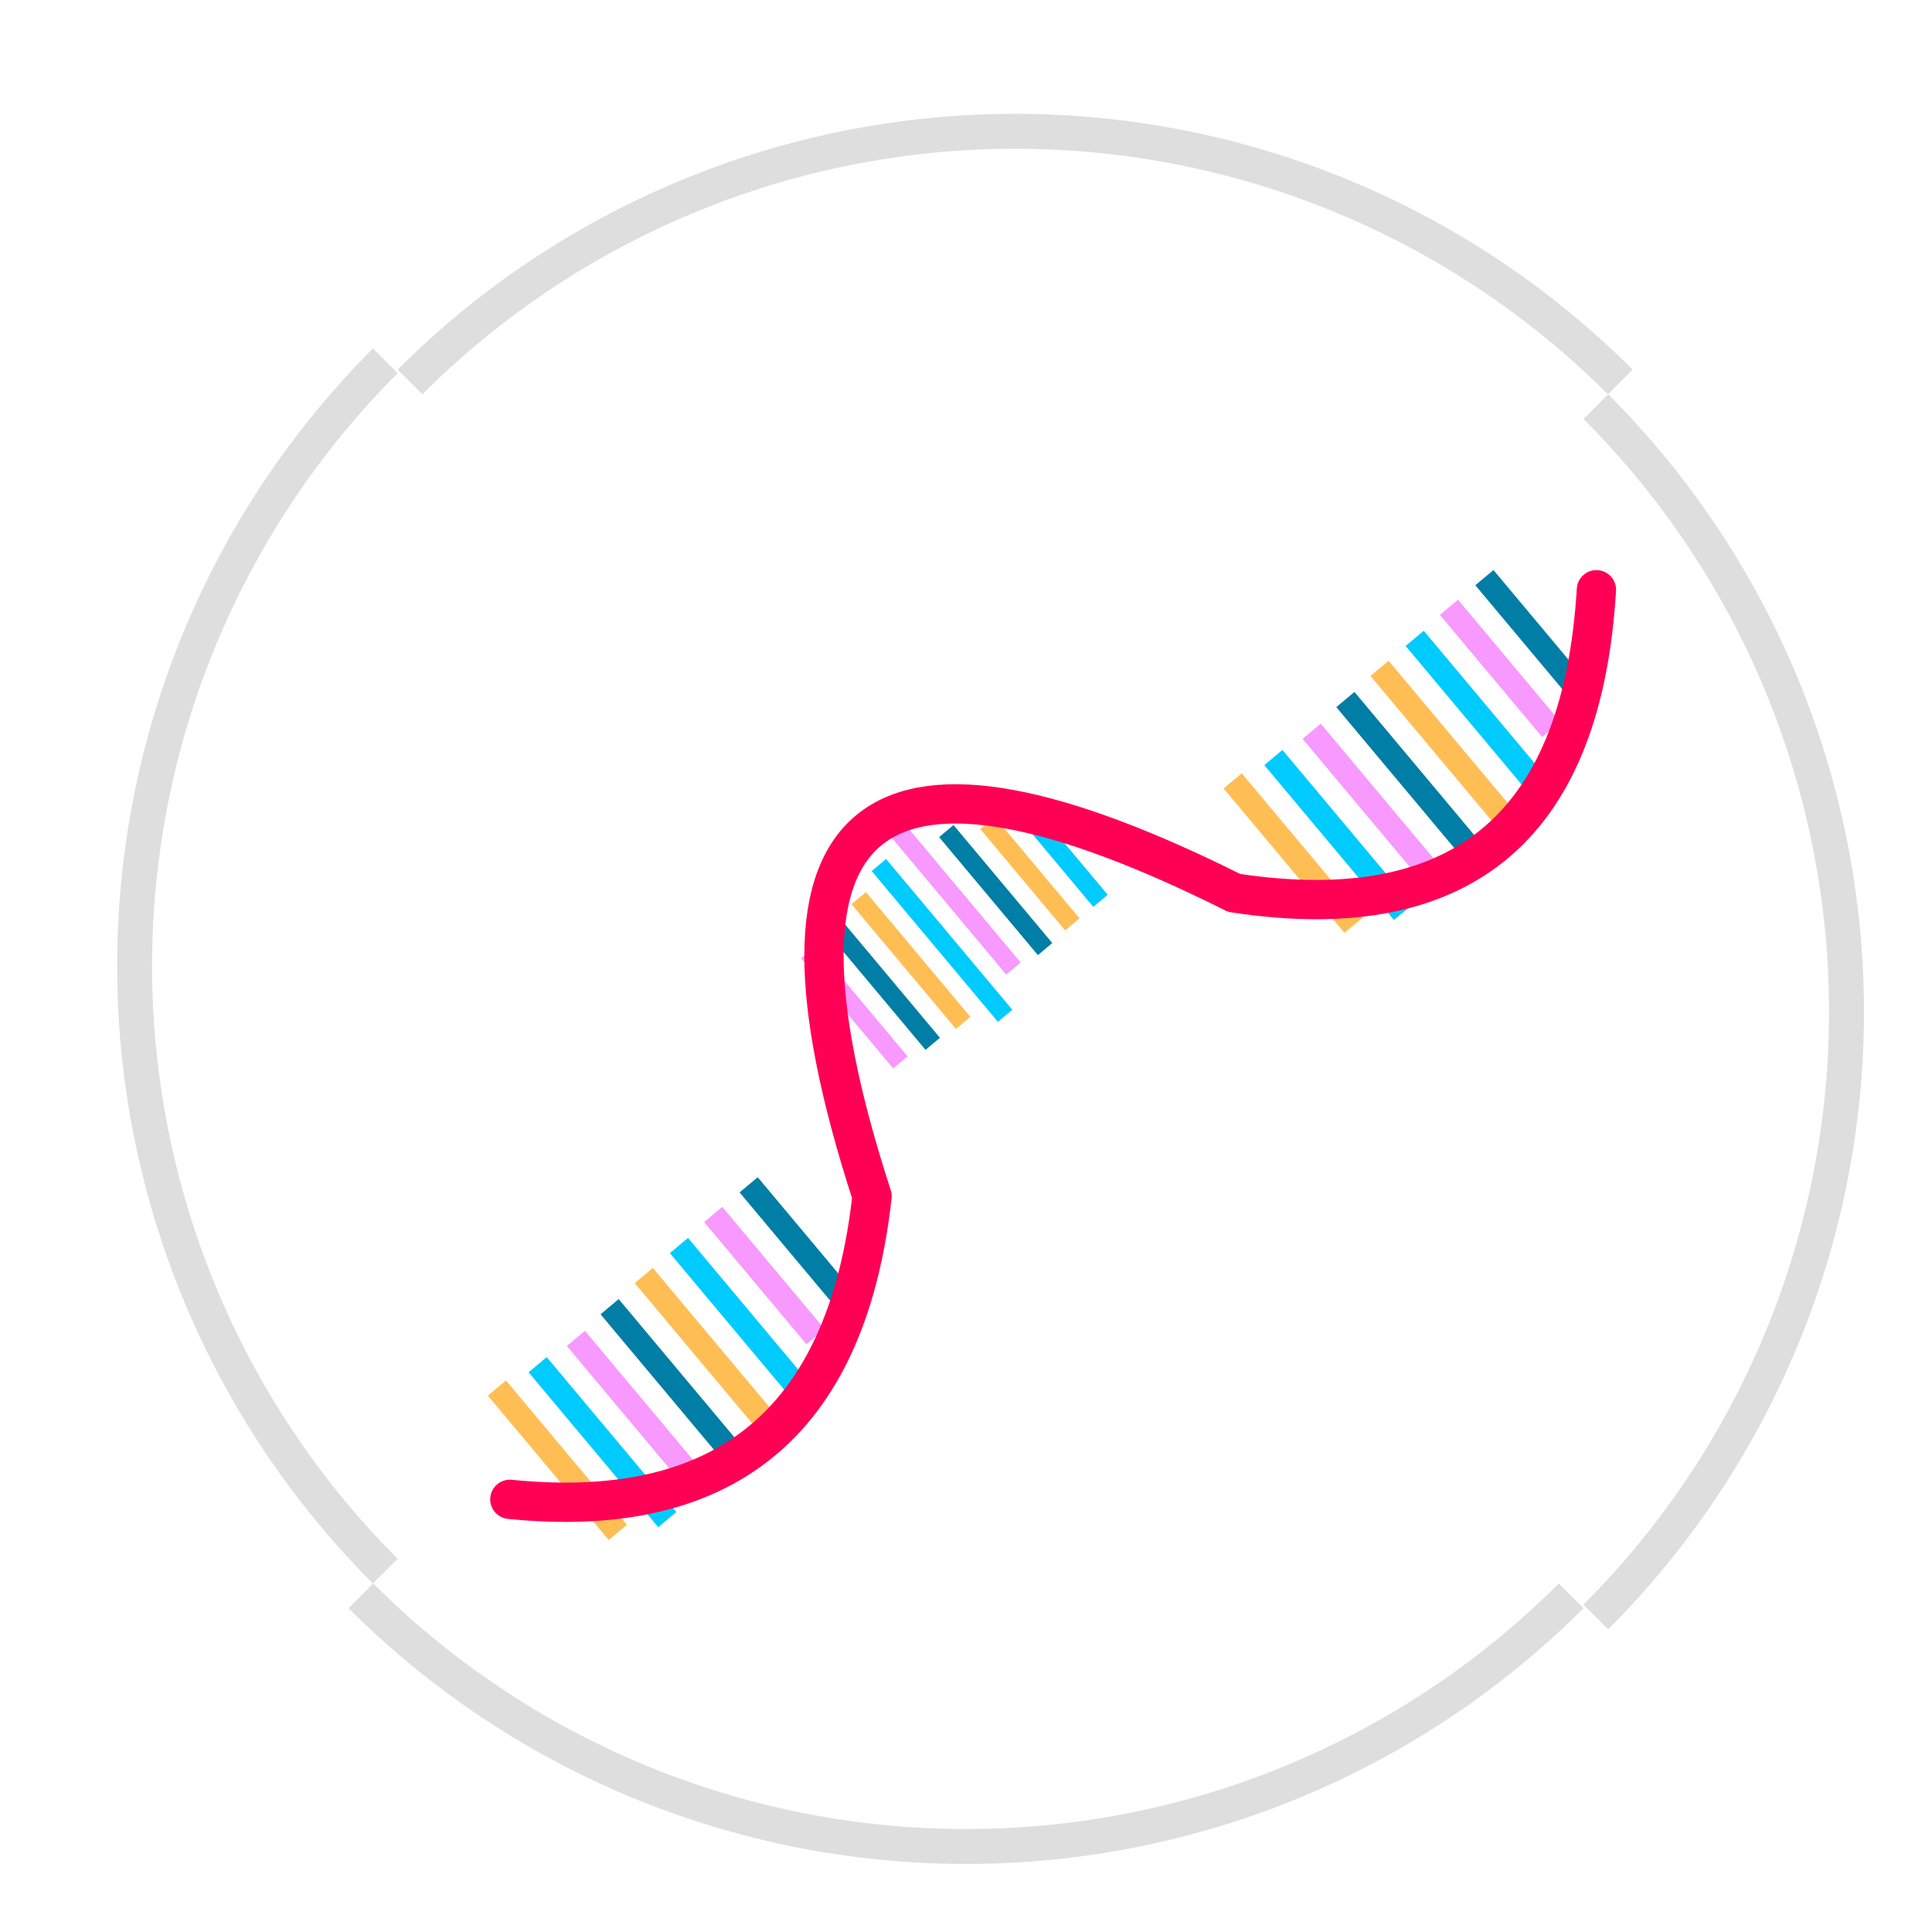
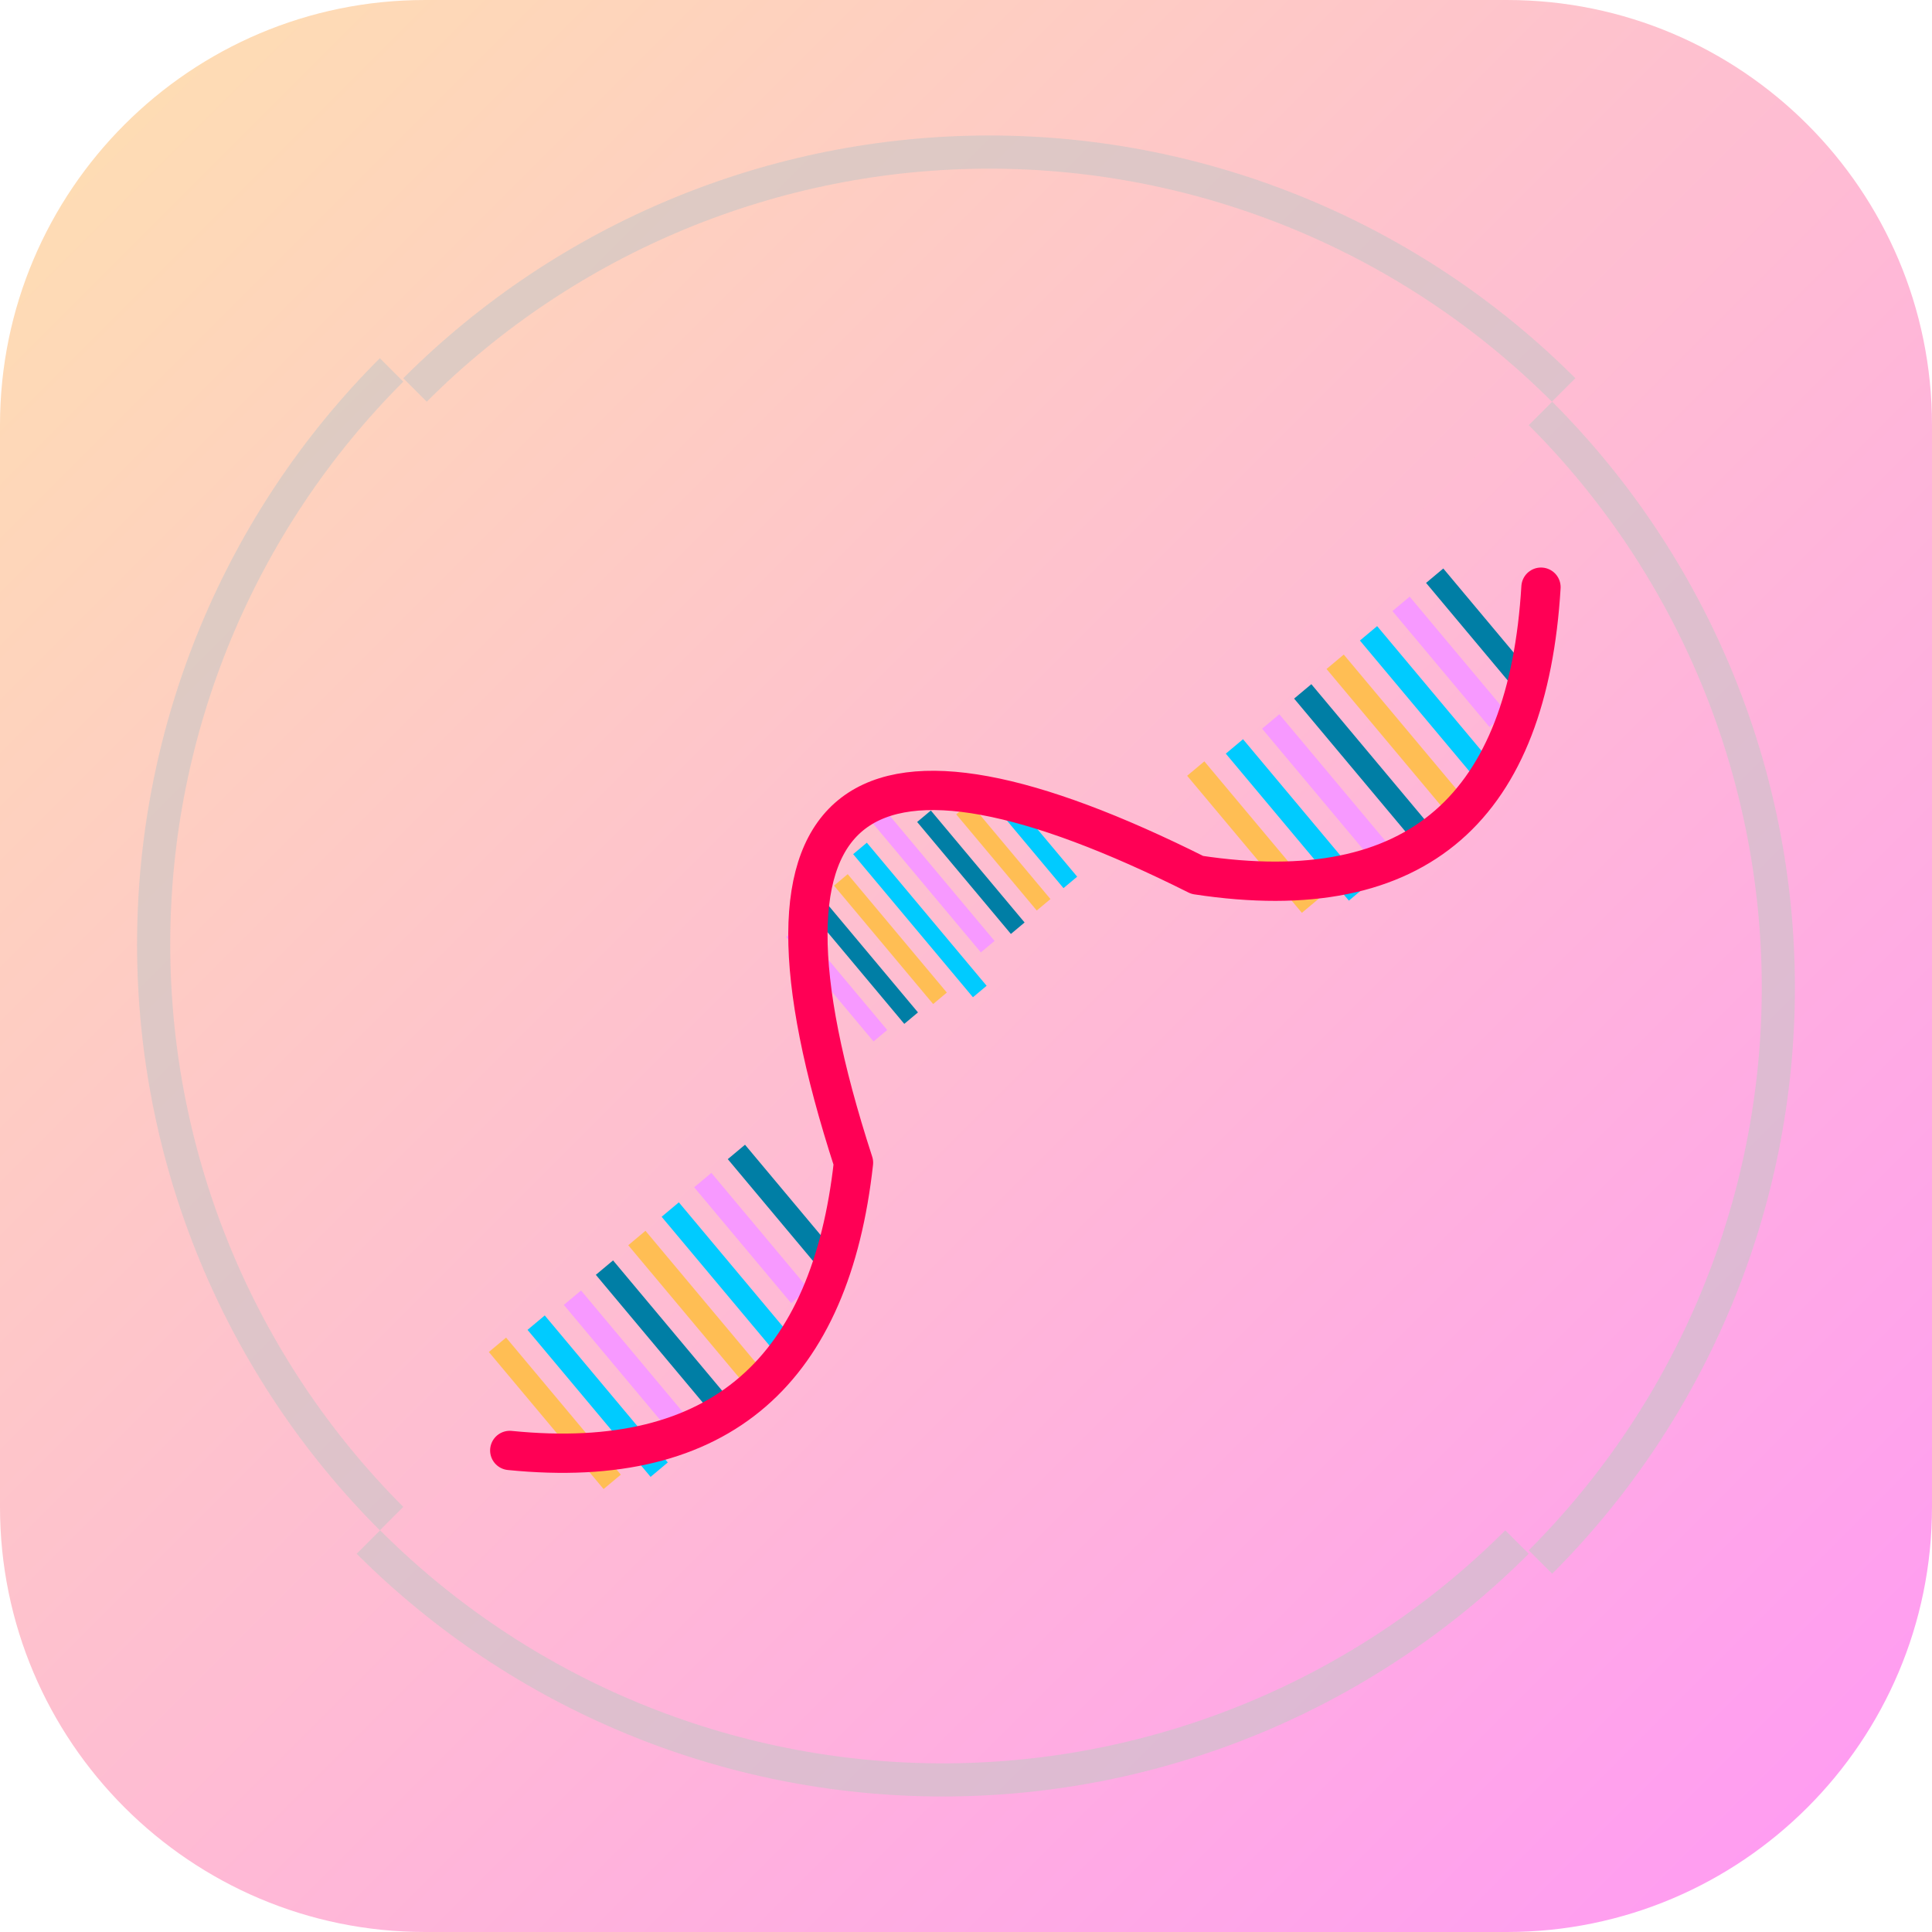
<svg xmlns="http://www.w3.org/2000/svg" width="100%" height="100%" viewBox="0 0 1024 1024" version="1.1" xml:space="preserve" style="fill-rule:evenodd;clip-rule:evenodd;stroke-linecap:round;stroke-linejoin:round;stroke-miterlimit:1.5;">
-   <g transform="matrix(1,0,0,1,-1087.49,-5384.56)">
-     <g id="Artboard1" transform="matrix(1,0,0,1,23.2395,5384.56)">
-       <rect x="1064.25" y="0" width="1024" height="1024" style="fill:none;" />
-       <g id="RNa" transform="matrix(1.19565,1.42827,-1.42827,1.19565,2098.28,-1048.24)">
-         <g>
-           <g>
-             <g transform="matrix(0.549906,0,0,1,236.115,0)">
-               <rect x="429.577" y="565.17" width="82.423" height="6.734" style="fill:rgb(0,126,165);" />
+   <g transform="matrix(1,0,0,1,-1096,0)">
+     <g id="icon" transform="matrix(1,0,0,1,1096,0)">
+       <rect x="0" y="0" width="1024" height="1024" style="fill:none;" />
+       <clipPath id="_clip1">
+         <rect x="0" y="0" width="1024" height="1024" />
+       </clipPath>
+       <g clip-path="url(#_clip1)">
+         <g id="backing" transform="matrix(0.596505,0,0,0.596505,-185.535,-432.754)">
+           <path d="M2027.7,1103.15C2027.7,894.71 1858.48,725.484 1650.04,725.484L688.704,725.484C480.264,725.484 311.037,894.71 311.037,1103.15L311.037,2064.48C311.037,2272.92 480.264,2442.15 688.704,2442.15L1650.04,2442.15C1858.48,2442.15 2027.7,2272.92 2027.7,2064.48L2027.7,1103.15Z" style="fill:url(#_Linear2);" />
+         </g>
+         <g transform="matrix(0.949065,0,0,0.949065,-996.323,14.5639)">
+           <g id="RNa" transform="matrix(1.19565,1.42827,-1.42827,1.19565,2098.28,-1048.24)">
+             <g>
+               <g>
+                 <g transform="matrix(0.549906,0,0,1,236.115,0)">
+                   <rect x="429.577" y="565.17" width="82.423" height="6.734" style="fill:rgb(0,126,165);" />
+                 </g>
+                 <g transform="matrix(0.697323,0,0,1,173.304,26.2988)">
+                   <rect x="429.577" y="565.17" width="82.423" height="6.734" style="fill:rgb(0,203,255);" />
+                 </g>
+                 <g transform="matrix(0.549906,0,0,1,236.115,13.1494)">
+                   <rect x="429.577" y="565.17" width="82.423" height="6.734" style="fill:rgb(247,153,255);" />
+                 </g>
+                 <g transform="matrix(0.740405,0,0,1,154.917,39.4481)">
+                   <rect x="429.577" y="565.17" width="82.423" height="6.734" style="fill:rgb(255,190,84);" />
+                 </g>
+               </g>
+               <g transform="matrix(1,0,0,1,-1.91161,56.1726)">
+                 <g transform="matrix(0.668189,0,0,1,188.415,-3.57506)">
+                   <rect x="429.577" y="565.17" width="82.423" height="6.734" style="fill:rgb(0,126,165);" />
+                 </g>
+                 <g transform="matrix(0.697323,0,0,1,175.41,22.7237)">
+                   <rect x="429.577" y="565.17" width="82.423" height="6.734" style="fill:rgb(0,203,255);" />
+                 </g>
+                 <g transform="matrix(0.677004,0,0,1,185.387,9.57431)">
+                   <rect x="429.577" y="565.17" width="82.423" height="6.734" style="fill:rgb(247,153,255);" />
+                 </g>
+                 <g transform="matrix(0.650169,0,0,1,193.313,35.8731)">
+                   <rect x="429.577" y="565.17" width="82.423" height="6.734" style="fill:rgb(255,190,84);" />
+                 </g>
+               </g>
            </g>
-             <g transform="matrix(0.697323,0,0,1,173.304,26.2988)">
-               <rect x="429.577" y="565.17" width="82.423" height="6.734" style="fill:rgb(0,203,255);" />
+             <g transform="matrix(1,0,0,1,-1.91161,271.432)">
+               <g>
+                 <g transform="matrix(0.549906,0,0,1,236.115,0)">
+                   <rect x="429.577" y="565.17" width="82.423" height="6.734" style="fill:rgb(0,126,165);" />
+                 </g>
+                 <g transform="matrix(0.697323,0,0,1,173.304,26.2988)">
+                   <rect x="429.577" y="565.17" width="82.423" height="6.734" style="fill:rgb(0,203,255);" />
+                 </g>
+                 <g transform="matrix(0.549906,0,0,1,236.115,13.1494)">
+                   <rect x="429.577" y="565.17" width="82.423" height="6.734" style="fill:rgb(247,153,255);" />
+                 </g>
+                 <g transform="matrix(0.740405,0,0,1,154.917,39.4481)">
+                   <rect x="429.577" y="565.17" width="82.423" height="6.734" style="fill:rgb(255,190,84);" />
+                 </g>
+               </g>
+               <g transform="matrix(1,0,0,1,-1.91161,56.1726)">
+                 <g transform="matrix(0.668189,0,0,1,188.415,-3.57506)">
+                   <rect x="429.577" y="565.17" width="82.423" height="6.734" style="fill:rgb(0,126,165);" />
+                 </g>
+                 <g transform="matrix(0.697323,0,0,1,175.41,22.7237)">
+                   <rect x="429.577" y="565.17" width="82.423" height="6.734" style="fill:rgb(0,203,255);" />
+                 </g>
+                 <g transform="matrix(0.677004,0,0,1,185.387,9.57431)">
+                   <rect x="429.577" y="565.17" width="82.423" height="6.734" style="fill:rgb(247,153,255);" />
+                 </g>
+                 <g transform="matrix(0.650169,0,0,1,193.313,35.8731)">
+                   <rect x="429.577" y="565.17" width="82.423" height="6.734" style="fill:rgb(255,190,84);" />
+                 </g>
+               </g>
            </g>
-             <g transform="matrix(0.549906,0,0,1,236.115,13.1494)">
-               <rect x="429.577" y="565.17" width="82.423" height="6.734" style="fill:rgb(247,153,255);" />
+             <g transform="matrix(0.795025,0,0,0.795025,97.2101,259.324)">
+               <g>
+                 <g transform="matrix(0.573882,0,0,1,178.514,0)">
+                   <rect x="429.577" y="565.17" width="82.423" height="6.734" style="fill:rgb(0,203,255);" />
+                 </g>
+                 <g transform="matrix(0.668189,0,0,1,130.745,26.2988)">
+                   <rect x="429.577" y="565.17" width="82.423" height="6.734" style="fill:rgb(0,126,165);" />
+                 </g>
+                 <g transform="matrix(0.573882,0,0,1,178.514,13.1494)">
+                   <rect x="429.577" y="565.17" width="82.423" height="6.734" style="fill:rgb(255,190,84);" />
+                 </g>
+                 <g transform="matrix(0.818168,0,0,1,52.017,39.4481)">
+                   <rect x="429.577" y="565.17" width="82.423" height="6.734" style="fill:rgb(247,153,255);" />
+                 </g>
+               </g>
+               <g transform="matrix(1,0,0,1,-1.91161,56.1726)">
+                 <g transform="matrix(0.853841,0,0,1,46.7194,-3.57506)">
+                   <rect x="429.577" y="565.17" width="82.423" height="6.734" style="fill:rgb(0,203,255);" />
+                 </g>
+                 <g transform="matrix(0.668189,0,0,1,132.851,22.7237)">
+                   <rect x="429.577" y="565.17" width="82.423" height="6.734" style="fill:rgb(0,126,165);" />
+                 </g>
+                 <g transform="matrix(0.706522,0,0,1,114.473,9.57431)">
+                   <rect x="429.577" y="565.17" width="82.423" height="6.734" style="fill:rgb(255,190,84);" />
+                 </g>
+                 <g transform="matrix(0.623005,0,0,1,153.632,35.8731)">
+                   <rect x="429.577" y="565.17" width="82.423" height="6.734" style="fill:rgb(247,153,255);" />
+                 </g>
+               </g>
            </g>
-             <g transform="matrix(0.740405,0,0,1,154.917,39.4481)">
-               <rect x="429.577" y="565.17" width="82.423" height="6.734" style="fill:rgb(255,190,84);" />
-             </g>
+             <path d="M495.442,546.306C542.845,591.108 546.233,635.91 495.442,680.712M495.442,680.712C392.326,725.514 384.178,770.316 495.442,815.118M495.442,815.118C538.323,859.92 541.326,904.722 495.442,949.524" style="fill:none;stroke:rgb(255,0,85);stroke-width:11.78px;" />
          </g>
-           <g transform="matrix(1,0,0,1,-1.91161,56.1726)">
-             <g transform="matrix(0.668189,0,0,1,188.415,-3.57506)">
-               <rect x="429.577" y="565.17" width="82.423" height="6.734" style="fill:rgb(0,126,165);" />
-             </g>
-             <g transform="matrix(0.697323,0,0,1,175.41,22.7237)">
-               <rect x="429.577" y="565.17" width="82.423" height="6.734" style="fill:rgb(0,203,255);" />
-             </g>
-             <g transform="matrix(0.677004,0,0,1,185.387,9.57431)">
-               <rect x="429.577" y="565.17" width="82.423" height="6.734" style="fill:rgb(247,153,255);" />
-             </g>
-             <g transform="matrix(0.650169,0,0,1,193.313,35.8731)">
-               <rect x="429.577" y="565.17" width="82.423" height="6.734" style="fill:rgb(255,190,84);" />
-             </g>
+           <g transform="matrix(1,0,0,1,1075.46,10.4908)">
+             <path d="M841.168,853.056C927.968,766.255 976.732,648.529 976.732,525.774C976.732,403.02 927.968,285.294 841.168,198.493L828.076,211.584C911.405,294.913 958.218,407.93 958.218,525.774C958.218,643.618 911.405,756.636 828.076,839.964L841.168,853.056Z" style="fill:rgb(199,199,199);fill-opacity:0.58;" />
+           </g>
+           <g transform="matrix(6.12323e-17,-1,1,6.12323e-17,1076.52,1037.06)">
+             <path d="M841.168,853.056C927.968,766.255 976.732,648.529 976.732,525.774C976.732,403.02 927.968,285.294 841.168,198.493L828.076,211.584C911.405,294.913 958.218,407.93 958.218,525.774C958.218,643.618 911.405,756.636 828.076,839.964L841.168,853.056Z" style="fill:rgb(199,199,199);fill-opacity:0.58;" />
+           </g>
+           <g transform="matrix(-1,-1.22465e-16,1.22465e-16,-1,2103.08,1037.77)">
+             <path d="M841.168,853.056C927.968,766.255 976.732,648.529 976.732,525.774C976.732,403.02 927.968,285.294 841.168,198.493L828.076,211.584C911.405,294.913 958.218,407.93 958.218,525.774C958.218,643.618 911.405,756.636 828.076,839.964L841.168,853.056Z" style="fill:rgb(199,199,199);fill-opacity:0.58;" />
+           </g>
+           <g transform="matrix(-1.83697e-16,1,-1,-1.83697e-16,2102.03,11.2048)">
+             <path d="M841.168,853.056C927.968,766.255 976.732,648.529 976.732,525.774C976.732,403.02 927.968,285.294 841.168,198.493L828.076,211.584C911.405,294.913 958.218,407.93 958.218,525.774C958.218,643.618 911.405,756.636 828.076,839.964L841.168,853.056Z" style="fill:rgb(199,199,199);fill-opacity:0.58;" />
          </g>
        </g>
-         <g transform="matrix(1,0,0,1,-1.91161,271.432)">
-           <g>
-             <g transform="matrix(0.549906,0,0,1,236.115,0)">
-               <rect x="429.577" y="565.17" width="82.423" height="6.734" style="fill:rgb(0,126,165);" />
-             </g>
-             <g transform="matrix(0.697323,0,0,1,173.304,26.2988)">
-               <rect x="429.577" y="565.17" width="82.423" height="6.734" style="fill:rgb(0,203,255);" />
-             </g>
-             <g transform="matrix(0.549906,0,0,1,236.115,13.1494)">
-               <rect x="429.577" y="565.17" width="82.423" height="6.734" style="fill:rgb(247,153,255);" />
-             </g>
-             <g transform="matrix(0.740405,0,0,1,154.917,39.4481)">
-               <rect x="429.577" y="565.17" width="82.423" height="6.734" style="fill:rgb(255,190,84);" />
-             </g>
-           </g>
-           <g transform="matrix(1,0,0,1,-1.91161,56.1726)">
-             <g transform="matrix(0.668189,0,0,1,188.415,-3.57506)">
-               <rect x="429.577" y="565.17" width="82.423" height="6.734" style="fill:rgb(0,126,165);" />
-             </g>
-             <g transform="matrix(0.697323,0,0,1,175.41,22.7237)">
-               <rect x="429.577" y="565.17" width="82.423" height="6.734" style="fill:rgb(0,203,255);" />
-             </g>
-             <g transform="matrix(0.677004,0,0,1,185.387,9.57431)">
-               <rect x="429.577" y="565.17" width="82.423" height="6.734" style="fill:rgb(247,153,255);" />
-             </g>
-             <g transform="matrix(0.650169,0,0,1,193.313,35.8731)">
-               <rect x="429.577" y="565.17" width="82.423" height="6.734" style="fill:rgb(255,190,84);" />
-             </g>
-           </g>
-         </g>
-         <g transform="matrix(0.795025,0,0,0.795025,97.2101,259.324)">
-           <g>
-             <g transform="matrix(0.573882,0,0,1,178.514,0)">
-               <rect x="429.577" y="565.17" width="82.423" height="6.734" style="fill:rgb(0,203,255);" />
-             </g>
-             <g transform="matrix(0.668189,0,0,1,130.745,26.2988)">
-               <rect x="429.577" y="565.17" width="82.423" height="6.734" style="fill:rgb(0,126,165);" />
-             </g>
-             <g transform="matrix(0.573882,0,0,1,178.514,13.1494)">
-               <rect x="429.577" y="565.17" width="82.423" height="6.734" style="fill:rgb(255,190,84);" />
-             </g>
-             <g transform="matrix(0.818168,0,0,1,52.017,39.4481)">
-               <rect x="429.577" y="565.17" width="82.423" height="6.734" style="fill:rgb(247,153,255);" />
-             </g>
-           </g>
-           <g transform="matrix(1,0,0,1,-1.91161,56.1726)">
-             <g transform="matrix(0.853841,0,0,1,46.7194,-3.57506)">
-               <rect x="429.577" y="565.17" width="82.423" height="6.734" style="fill:rgb(0,203,255);" />
-             </g>
-             <g transform="matrix(0.668189,0,0,1,132.851,22.7237)">
-               <rect x="429.577" y="565.17" width="82.423" height="6.734" style="fill:rgb(0,126,165);" />
-             </g>
-             <g transform="matrix(0.706522,0,0,1,114.473,9.57431)">
-               <rect x="429.577" y="565.17" width="82.423" height="6.734" style="fill:rgb(255,190,84);" />
-             </g>
-             <g transform="matrix(0.623005,0,0,1,153.632,35.8731)">
-               <rect x="429.577" y="565.17" width="82.423" height="6.734" style="fill:rgb(247,153,255);" />
-             </g>
-           </g>
-         </g>
-         <path d="M495.442,546.306C542.845,591.108 546.233,635.91 495.442,680.712M495.442,680.712C392.326,725.514 384.178,770.316 495.442,815.118M495.442,815.118C538.323,859.92 541.326,904.722 495.442,949.524" style="fill:none;stroke:rgb(255,0,85);stroke-width:11.18px;" />
-       </g>
-       <g transform="matrix(1,0,0,1,1075.46,10.4908)">
-         <path d="M841.168,853.056C927.968,766.255 976.732,648.529 976.732,525.774C976.732,403.02 927.968,285.294 841.168,198.493L828.076,211.584C911.405,294.913 958.218,407.93 958.218,525.774C958.218,643.618 911.405,756.636 828.076,839.964L841.168,853.056Z" style="fill:rgb(199,199,199);fill-opacity:0.58;" />
-       </g>
-       <g transform="matrix(6.12323e-17,-1,1,6.12323e-17,1076.52,1037.06)">
-         <path d="M841.168,853.056C927.968,766.255 976.732,648.529 976.732,525.774C976.732,403.02 927.968,285.294 841.168,198.493L828.076,211.584C911.405,294.913 958.218,407.93 958.218,525.774C958.218,643.618 911.405,756.636 828.076,839.964L841.168,853.056Z" style="fill:rgb(199,199,199);fill-opacity:0.58;" />
-       </g>
-       <g transform="matrix(-1,-1.22465e-16,1.22465e-16,-1,2103.08,1037.77)">
-         <path d="M841.168,853.056C927.968,766.255 976.732,648.529 976.732,525.774C976.732,403.02 927.968,285.294 841.168,198.493L828.076,211.584C911.405,294.913 958.218,407.93 958.218,525.774C958.218,643.618 911.405,756.636 828.076,839.964L841.168,853.056Z" style="fill:rgb(199,199,199);fill-opacity:0.58;" />
-       </g>
-       <g transform="matrix(-1.83697e-16,1,-1,-1.83697e-16,2102.03,11.2048)">
-         <path d="M841.168,853.056C927.968,766.255 976.732,648.529 976.732,525.774C976.732,403.02 927.968,285.294 841.168,198.493L828.076,211.584C911.405,294.913 958.218,407.93 958.218,525.774C958.218,643.618 911.405,756.636 828.076,839.964L841.168,853.056Z" style="fill:rgb(199,199,199);fill-opacity:0.58;" />
      </g>
    </g>
  </g>
+   <defs>
+     <linearGradient id="_Linear2" x1="0" y1="0" x2="1" y2="0" gradientUnits="userSpaceOnUse" gradientTransform="matrix(1493.58,1496.3,-1496.3,1493.58,432.846,825.455)">
+       <stop offset="0" style="stop-color:rgb(254,220,180);stop-opacity:1" />
+       <stop offset="1" style="stop-color:rgb(255,157,241);stop-opacity:1" />
+     </linearGradient>
+   </defs>
</svg>
